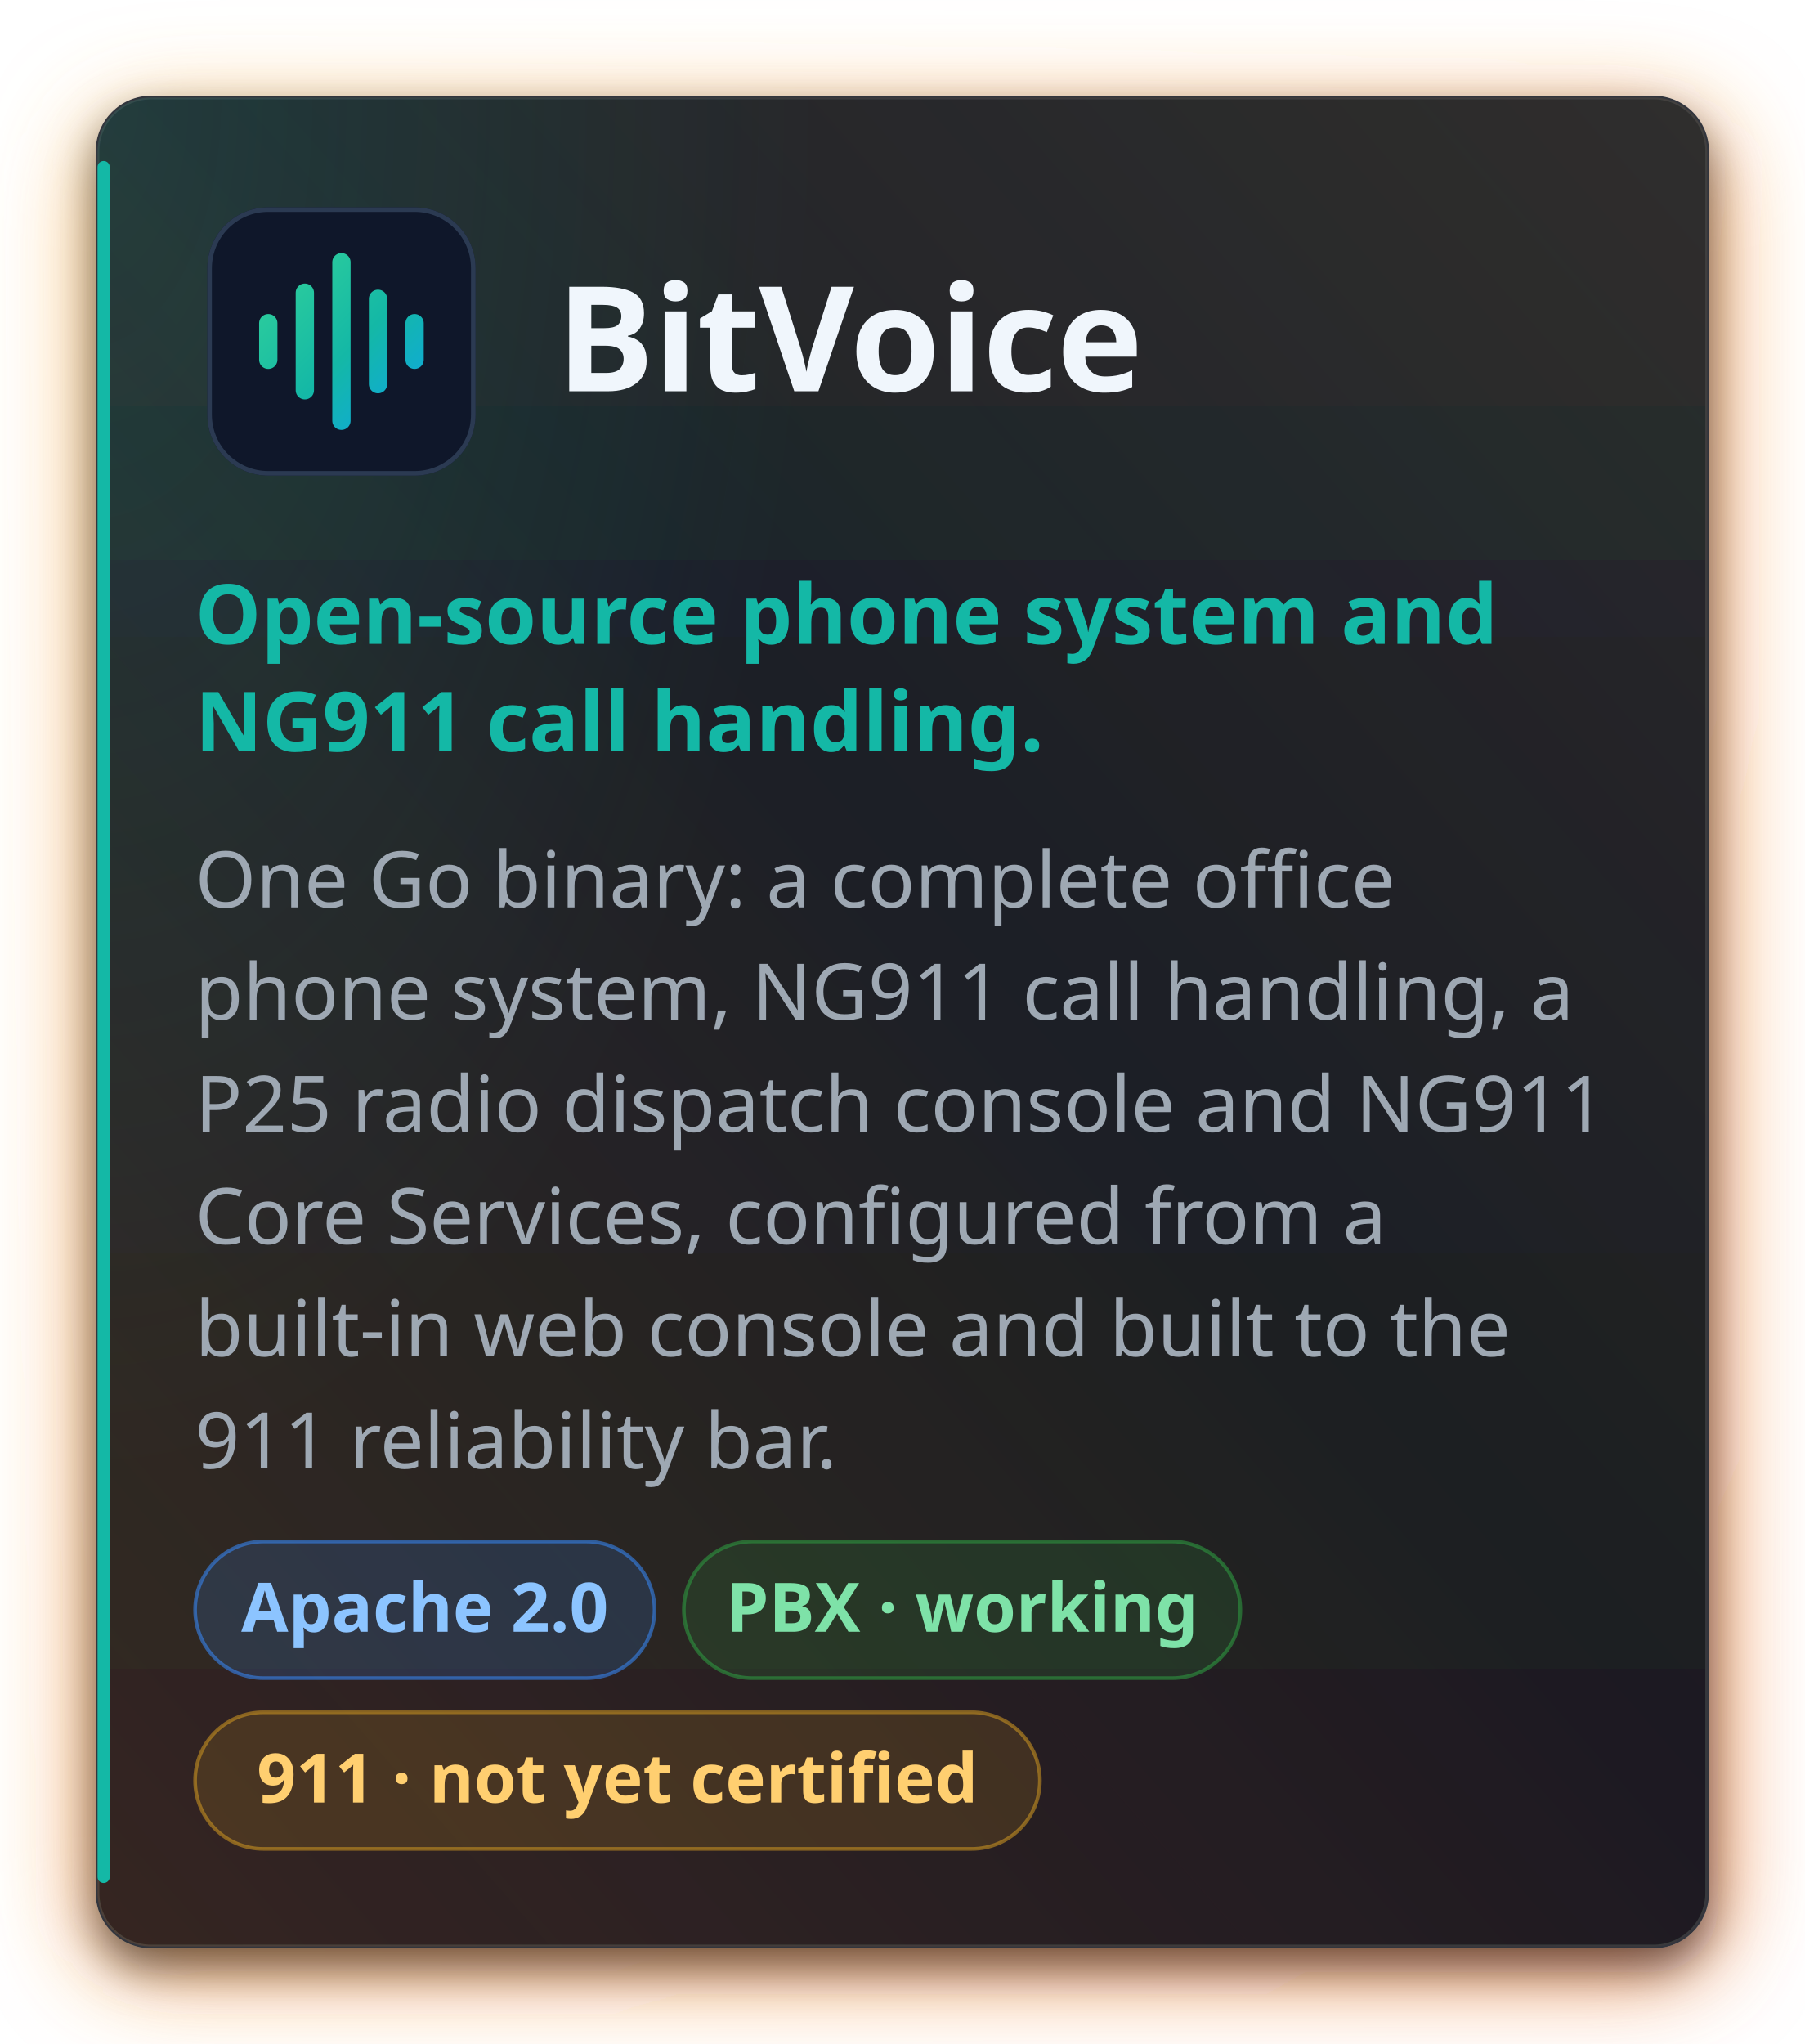
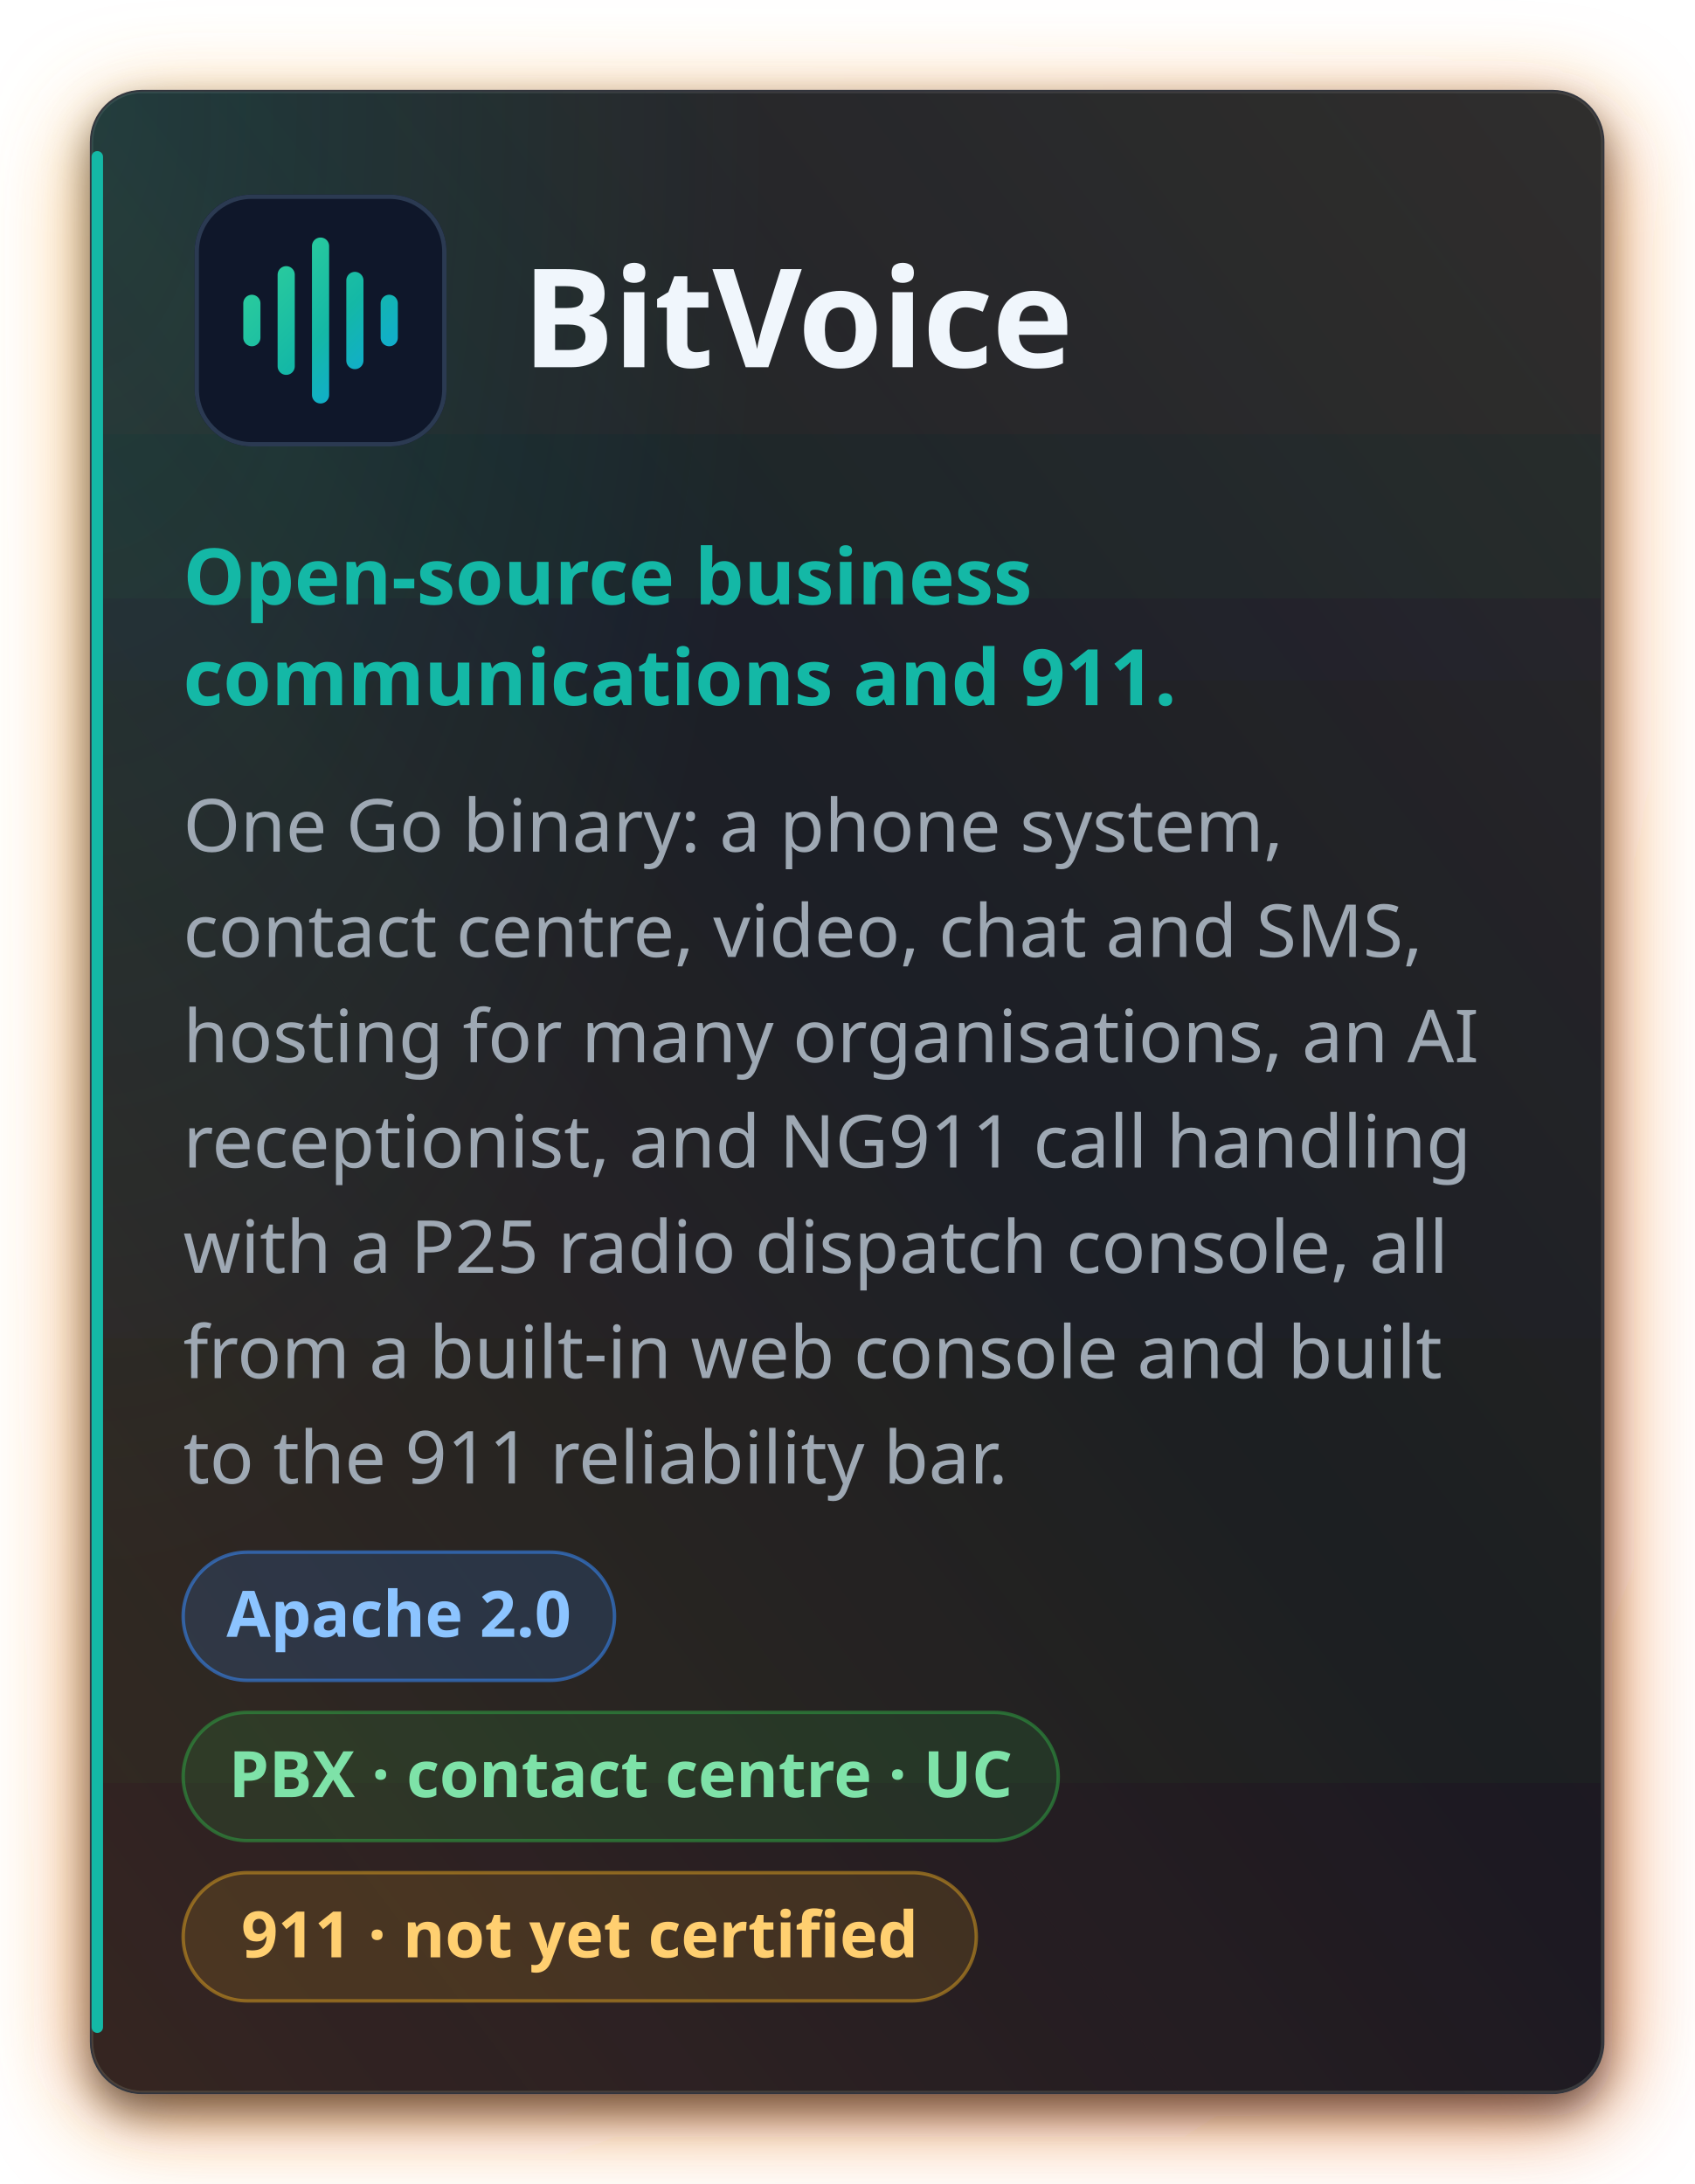
- <svg xmlns="http://www.w3.org/2000/svg" viewBox="0 0 740 838" width="740" height="838" role="img" aria-label="BitVoice: Open-source phone system and NG911 call handling.">
+ <svg xmlns="http://www.w3.org/2000/svg" viewBox="0 0 740 954" width="740" height="954" role="img" aria-label="BitVoice: Open-source business communications and 911.">
  <style>.glow{opacity:0.75}.warm{opacity:0.7}</style>
  <defs>
    <linearGradient id="cardfill" x1="0" y1="0" x2="0" y2="1">
      <stop offset="0" stop-color="#1b222c" />
      <stop offset="1" stop-color="#121820" />
    </linearGradient>
    <radialGradient id="accentglow" cx="0" cy="0" r="0.75" gradientTransform="scale(0.6 1)">
      <stop offset="0" stop-color="#14b8a6" stop-opacity="0.16" />
      <stop offset="1" stop-color="#14b8a6" stop-opacity="0" />
    </radialGradient>
    <linearGradient id="glowfill" x1="0" y1="0" x2="1" y2="1">
      <stop offset="0" stop-color="#ffb347" />
      <stop offset="0.5" stop-color="#f58220" />
      <stop offset="1" stop-color="#ea580c" />
    </linearGradient>
    <linearGradient id="warmfill" x1="0" y1="1" x2="1" y2="0">
      <stop offset="0" stop-color="#f58220" stop-opacity="0.2" />
      <stop offset="0.55" stop-color="#f58220" stop-opacity="0.04" />
      <stop offset="1" stop-color="#ffb347" stop-opacity="0.12" />
    </linearGradient>
    <filter id="soft" x="-15%" y="-15%" width="130%" height="135%">
      <feGaussianBlur stdDeviation="20" />
    </filter>
    <filter id="lift" x="-5%" y="-8%" width="110%" height="125%">
      <feDropShadow dx="0" dy="8" stdDeviation="9" flood-color="#000000" flood-opacity="0.55" />
    </filter>
  </defs>
  <g font-family="-apple-system, 'Segoe UI', 'Noto Sans', Helvetica, Arial, sans-serif">
-     <rect class="glow" x="36" y="48" width="668" height="760" rx="26" fill="url(#glowfill)" filter="url(#soft)" />
-     <rect x="40" y="40" width="660" height="758" rx="22" fill="url(#cardfill)" stroke="#30363d" stroke-width="1.5" filter="url(#lift)" />
-     <rect x="40" y="40" width="660" height="758" rx="22" fill="url(#accentglow)" />
-     <rect class="warm" x="40" y="40" width="660" height="758" rx="22" fill="url(#warmfill)" />
-     <rect x="40" y="66" width="5" height="706" rx="2.5" fill="#14b8a6" />
+     <rect class="glow" x="36" y="48" width="668" height="876" rx="26" fill="url(#glowfill)" filter="url(#soft)" />
+     <rect x="40" y="40" width="660" height="874" rx="22" fill="url(#cardfill)" stroke="#30363d" stroke-width="1.5" filter="url(#lift)" />
+     <rect x="40" y="40" width="660" height="874" rx="22" fill="url(#accentglow)" />
+     <rect class="warm" x="40" y="40" width="660" height="874" rx="22" fill="url(#warmfill)" />
+     <rect x="40" y="66" width="5" height="822" rx="2.5" fill="#14b8a6" />
    <svg x="80" y="80" width="120" height="120" viewBox="0 0 96 96">
      <rect x="4" y="4" width="88" height="88" rx="20" fill="#0f172a" />
      <rect x="4.75" y="4.75" width="86.5" height="86.5" rx="19.25" fill="none" stroke="#2b3a52" stroke-width="1.5" />
      <defs>
        <linearGradient id="bvg" gradientUnits="userSpaceOnUse" x1="20" y1="20" x2="76" y2="76">
          <stop offset="0" stop-color="#34d399" />
          <stop offset=".55" stop-color="#14b8a6" />
          <stop offset="1" stop-color="#0ea5e9" />
        </linearGradient>
      </defs>
      <g stroke="url(#bvg)" stroke-width="6" stroke-linecap="round">
        <path d="M24 42 V54" />
        <path d="M36 32 V64" />
        <path d="M48 22 V74" />
        <path d="M60 34 V62" />
        <path d="M72 42 V54" />
      </g>
    </svg>
    <text x="228" y="160.4" font-size="60" font-weight="800" fill="#f0f6fc" letter-spacing="-0.5">BitVoice</text>
-     <text x="80" y="264.0" font-size="34" font-weight="600" fill="#14b8a6">Open-source phone system and</text>
-     <text x="80" y="308.0" font-size="34" font-weight="600" fill="#14b8a6">NG911 call handling.</text>
-     <text x="80" y="372.0" font-size="32" fill="#9ea8b3">One Go binary: a complete office</text>
-     <text x="80" y="418.0" font-size="32" fill="#9ea8b3">phone system, NG911 call handling, a</text>
-     <text x="80" y="464.0" font-size="32" fill="#9ea8b3">P25 radio dispatch console and NG911</text>
-     <text x="80" y="510.0" font-size="32" fill="#9ea8b3">Core Services, configured from a</text>
-     <text x="80" y="556.0" font-size="32" fill="#9ea8b3">built-in web console and built to the</text>
-     <text x="80" y="602.0" font-size="32" fill="#9ea8b3">911 reliability bar.</text>
-     <rect x="80.0" y="632" width="188.4" height="56" rx="28.0" fill="#388bfd" fill-opacity="0.16" stroke="#388bfd" stroke-opacity="0.55" stroke-width="1.5" />
-     <text x="174.2" y="669.0" font-size="28" font-weight="600" fill="#8cc4ff" text-anchor="middle">Apache 2.0</text>
-     <rect x="280.4" y="632" width="228.2" height="56" rx="28.0" fill="#2ea043" fill-opacity="0.16" stroke="#2ea043" stroke-opacity="0.55" stroke-width="1.5" />
-     <text x="394.5" y="669.0" font-size="28" font-weight="600" fill="#7ee2a8" text-anchor="middle">PBX · working</text>
-     <rect x="80.0" y="702" width="346.4" height="56" rx="28.0" fill="#d29922" fill-opacity="0.16" stroke="#d29922" stroke-opacity="0.55" stroke-width="1.5" />
-     <text x="253.2" y="739.0" font-size="28" font-weight="600" fill="#ffcf70" text-anchor="middle">911 · not yet certified</text>
+     <text x="80" y="264.0" font-size="34" font-weight="600" fill="#14b8a6">Open-source business</text>
+     <text x="80" y="308.0" font-size="34" font-weight="600" fill="#14b8a6">communications and 911.</text>
+     <text x="80" y="372.0" font-size="32" fill="#9ea8b3">One Go binary: a phone system,</text>
+     <text x="80" y="418.0" font-size="32" fill="#9ea8b3">contact centre, video, chat and SMS,</text>
+     <text x="80" y="464.0" font-size="32" fill="#9ea8b3">hosting for many organisations, an AI</text>
+     <text x="80" y="510.0" font-size="32" fill="#9ea8b3">receptionist, and NG911 call handling</text>
+     <text x="80" y="556.0" font-size="32" fill="#9ea8b3">with a P25 radio dispatch console, all</text>
+     <text x="80" y="602.0" font-size="32" fill="#9ea8b3">from a built-in web console and built</text>
+     <text x="80" y="648.0" font-size="32" fill="#9ea8b3">to the 911 reliability bar.</text>
+     <rect x="80.0" y="678" width="188.4" height="56" rx="28.0" fill="#388bfd" fill-opacity="0.16" stroke="#388bfd" stroke-opacity="0.55" stroke-width="1.5" />
+     <text x="174.2" y="715.0" font-size="28" font-weight="600" fill="#8cc4ff" text-anchor="middle">Apache 2.0</text>
+     <rect x="80.0" y="748" width="382.2" height="56" rx="28.0" fill="#2ea043" fill-opacity="0.16" stroke="#2ea043" stroke-opacity="0.55" stroke-width="1.5" />
+     <text x="271.1" y="785.0" font-size="28" font-weight="600" fill="#7ee2a8" text-anchor="middle">PBX · contact centre · UC</text>
+     <rect x="80.0" y="818" width="346.4" height="56" rx="28.0" fill="#d29922" fill-opacity="0.16" stroke="#d29922" stroke-opacity="0.55" stroke-width="1.5" />
+     <text x="253.2" y="855.0" font-size="28" font-weight="600" fill="#ffcf70" text-anchor="middle">911 · not yet certified</text>
  </g>
</svg>
